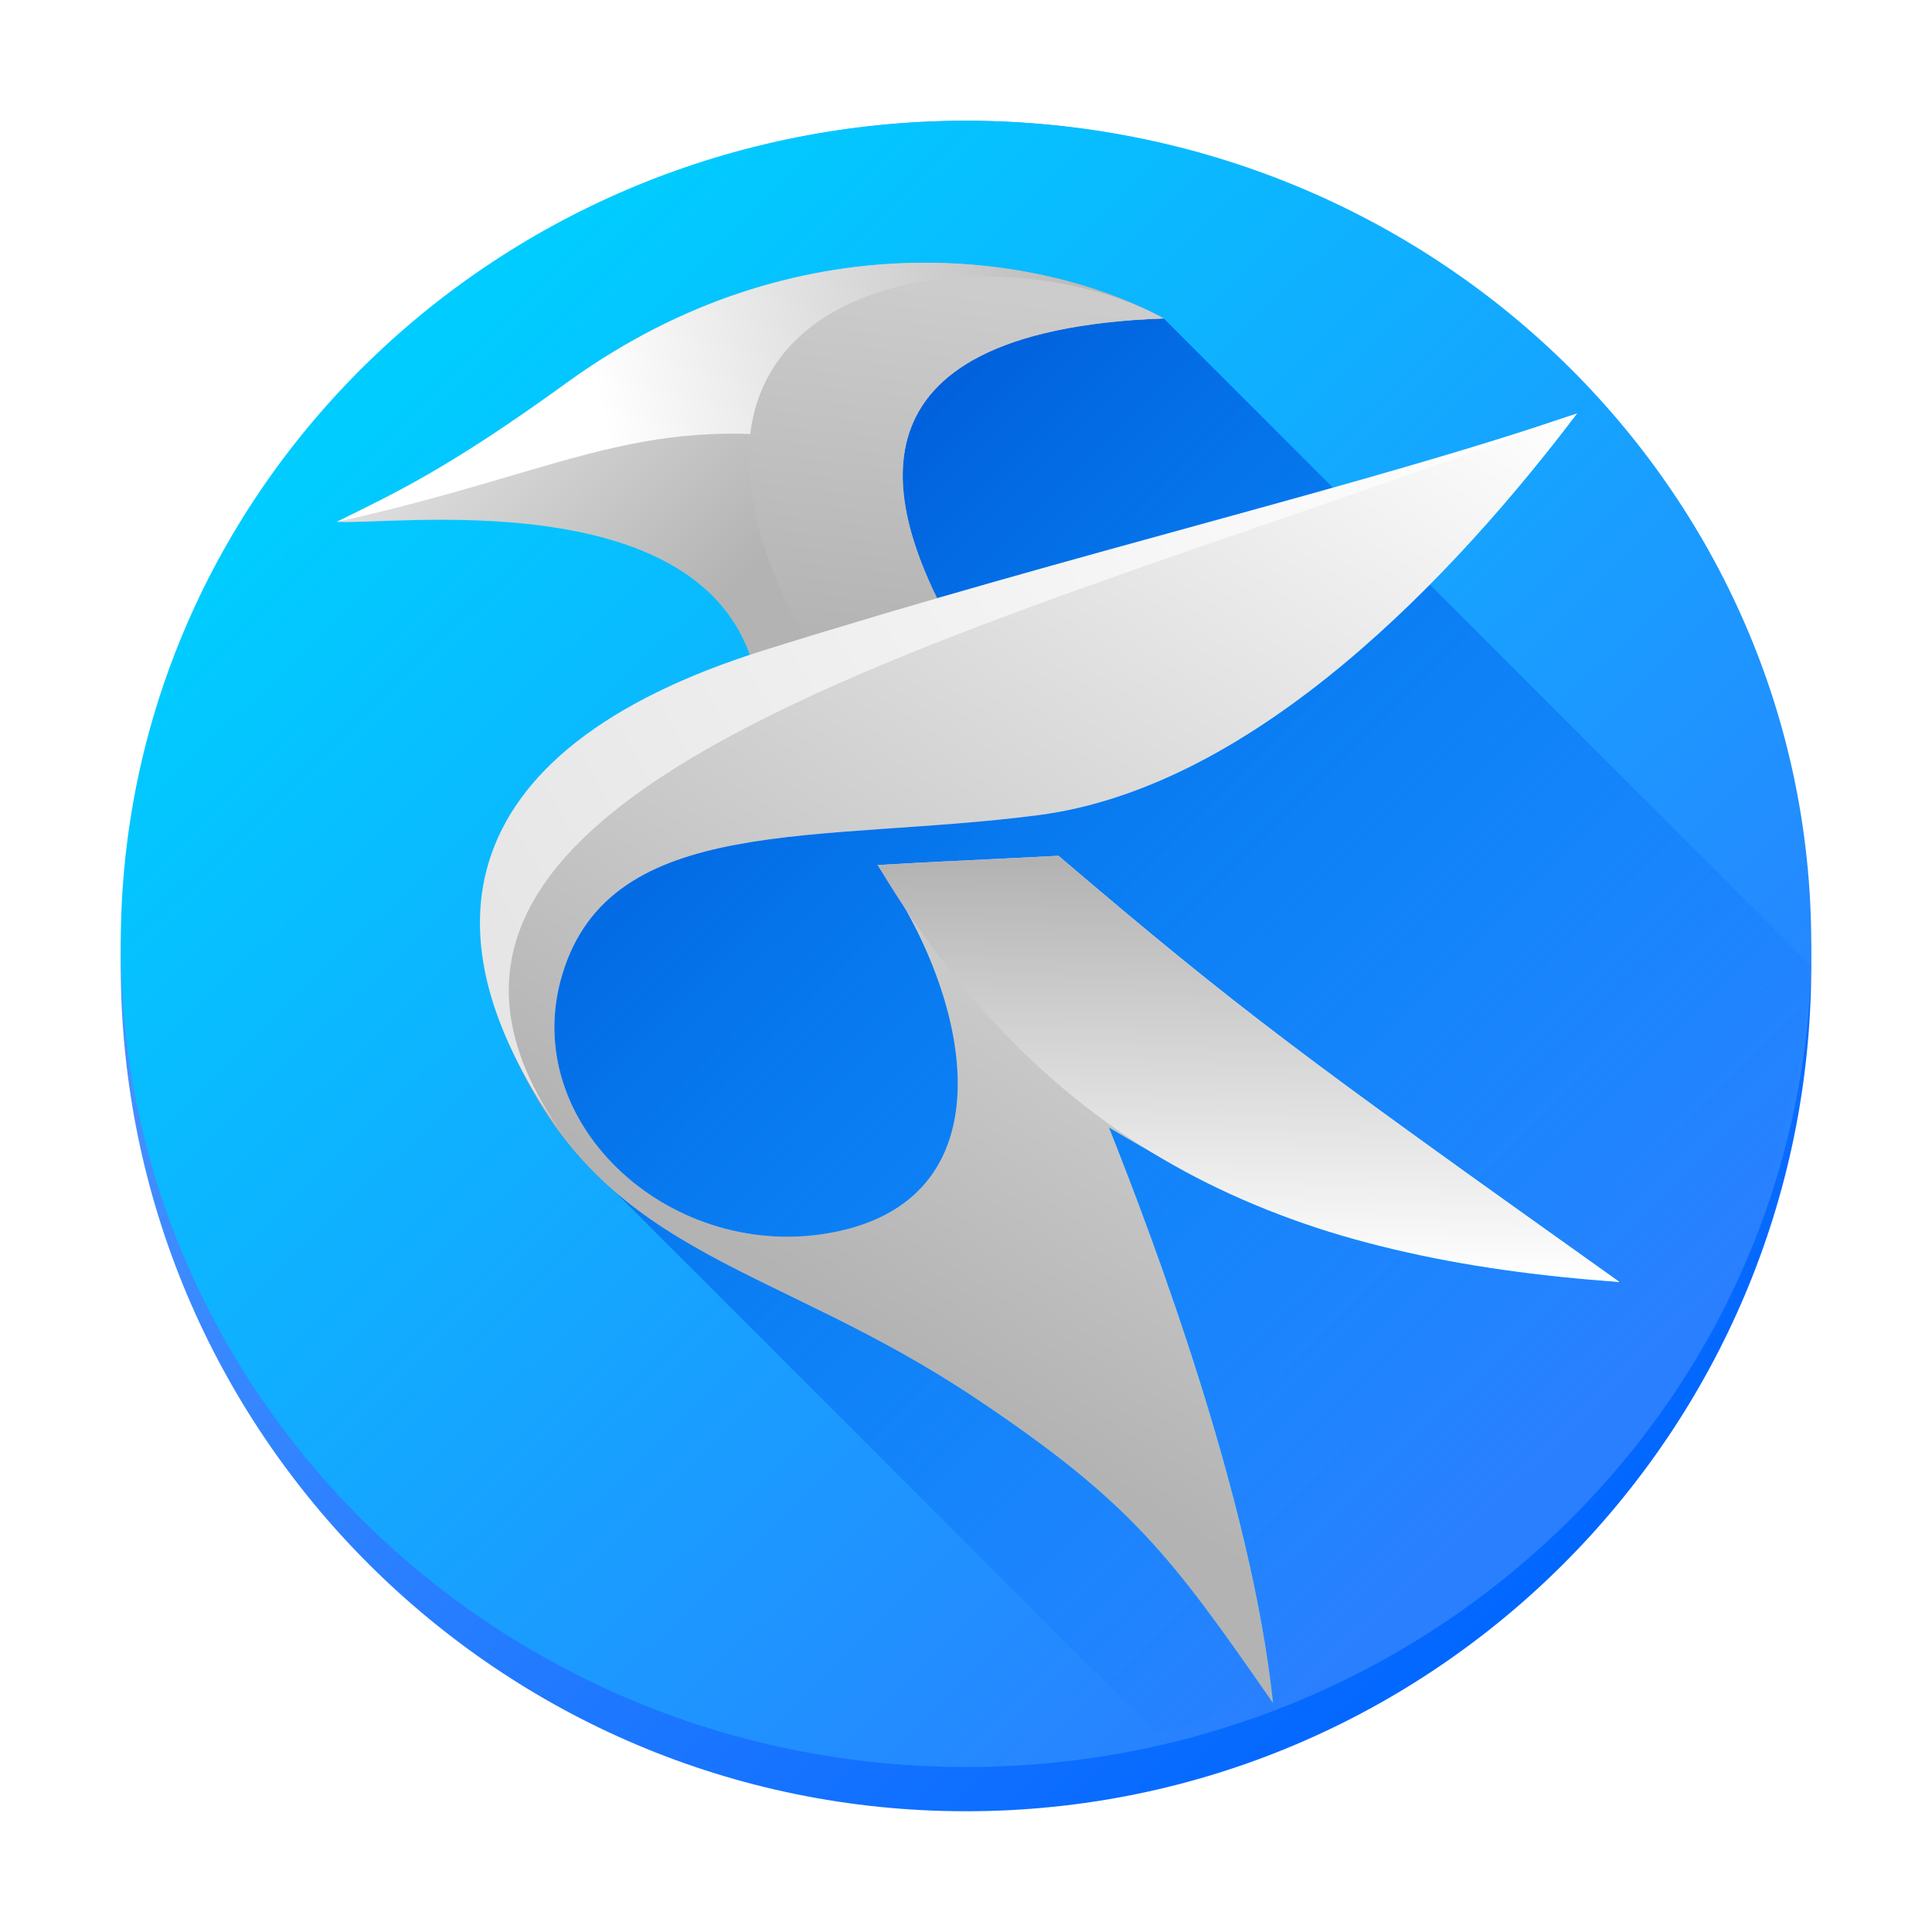
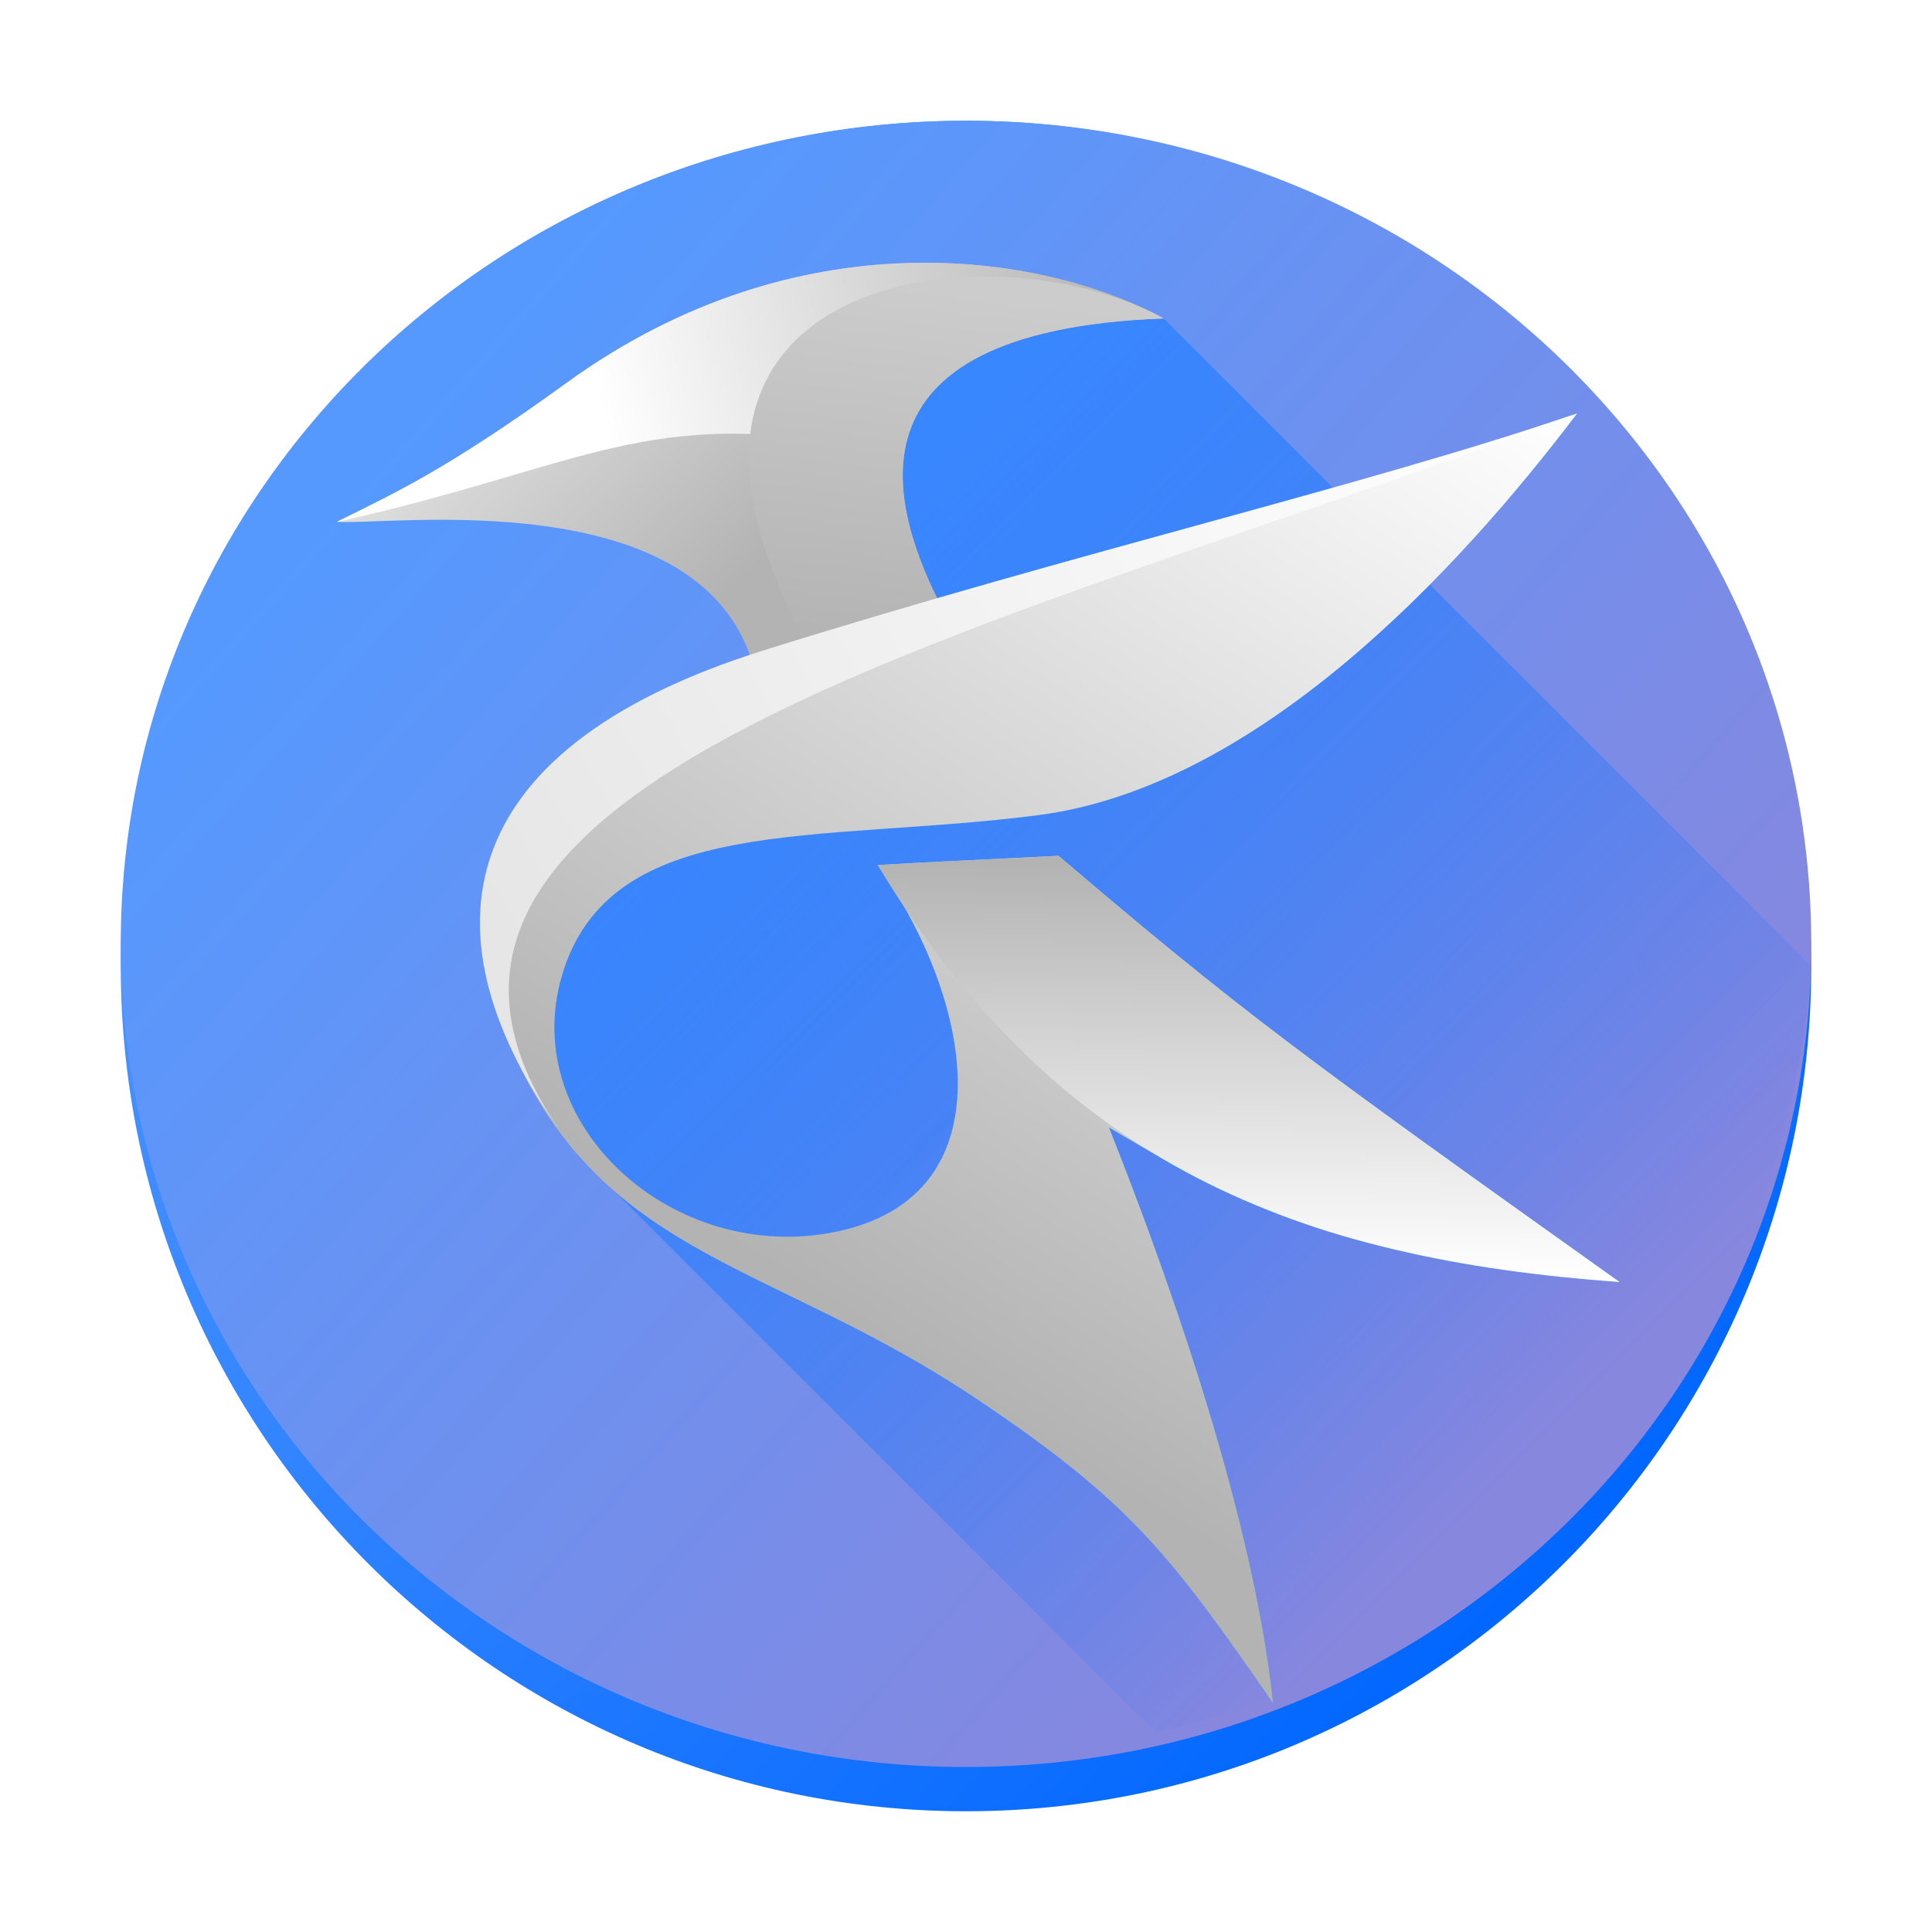
<svg xmlns="http://www.w3.org/2000/svg" xmlns:xlink="http://www.w3.org/1999/xlink" viewBox="0 0 48 48" version="1.1" id="svg3402">
-   <defs id="defs3406" />
+   <defs id="defs3406">
+     <linearGradient id="linearGradient1746">
+       <stop style="stop-color:#5599ff;stop-opacity:1" offset="0" id="stop1742" />
+       <stop style="stop-color:#8787de;stop-opacity:1" offset="1" id="stop1744" />
+     </linearGradient>
+     <linearGradient id="linearGradient1590">
+       <stop stop-color="#2a7fff" offset="0" id="stop1586" style="stop-color:#8787de;stop-opacity:1" />
+       <stop stop-color="#0cf" offset="1" id="stop1588" />
+     </linearGradient>
+     <linearGradient xlink:href="#linearGradient1746" id="linearGradient1748" x1="77.5" y1="173.439" x2="150.83" y2="238.069" gradientUnits="userSpaceOnUse" />
+   </defs>
  <linearGradient id="a">
    <stop stop-color="#2a7fff" offset="0" id="stop3327" />
    <stop stop-color="#0cf" offset="1" id="stop3329" />
  </linearGradient>
  <linearGradient id="b" x1="80.723" x2="141.405" y1="192.156" y2="252.838" gradientUnits="userSpaceOnUse">
-     <stop stop-color="#0055d4" offset="0" id="stop3332" />
+     <stop stop-color="#0055d4" offset="0" id="stop3332" style="stop-color:#3a89ff;stop-opacity:1;" />
    <stop stop-color="#06f" stop-opacity="0" offset="1" id="stop3334" />
  </linearGradient>
  <linearGradient id="c" x1="61.163" x2="64.928" y1="105.11" y2="109.045" gradientUnits="userSpaceOnUse">
    <stop stop-color="#e6e6e6" offset="0" id="stop3337" />
    <stop stop-color="#b3b3b3" offset="1" id="stop3339" />
  </linearGradient>
  <linearGradient id="d" x1="77.167" x2="64.372" y1="115.715" y2="112.004" gradientUnits="userSpaceOnUse">
    <stop stop-color="#0cf" offset="0" id="stop3342" />
    <stop stop-color="#2a7fff" offset="1" id="stop3344" />
  </linearGradient>
  <linearGradient id="e" x1="68.707" x2="75.819" y1="113.065" y2="117.913" gradientUnits="userSpaceOnUse" xlink:href="#a" />
  <linearGradient id="f">
    <stop stop-color="#fff" offset="0" id="stop3348" />
    <stop stop-color="#b3b3b3" offset="1" id="stop3350" />
  </linearGradient>
  <linearGradient id="g" x1="77.401" x2="68.67" y1="106.368" y2="120.358" gradientUnits="userSpaceOnUse" xlink:href="#f" />
  <linearGradient id="h" x1="68.229" x2="68.164" y1="112.732" y2="118.555" gradientUnits="userSpaceOnUse">
    <stop stop-color="#b3b3b3" offset="0" id="stop3354" />
    <stop stop-color="#fff" offset="1" id="stop3356" />
  </linearGradient>
  <linearGradient id="i" x1="63.367" x2="71.136" y1="106.865" y2="104.89" gradientUnits="userSpaceOnUse" xlink:href="#f" />
  <linearGradient id="j" x1="66.951" x2="66.336" y1="104.461" y2="109.668" gradientUnits="userSpaceOnUse">
    <stop stop-color="#ccc" offset="0" id="stop3360" />
    <stop stop-color="#b3b3b3" offset="1" id="stop3362" />
  </linearGradient>
  <linearGradient id="k" x1="62.961" x2="77.488" y1="115.883" y2="107.314" gradientUnits="userSpaceOnUse">
    <stop stop-color="#e6e6e6" offset="0" id="stop3365" />
    <stop stop-color="#fff" offset="1" id="stop3367" />
  </linearGradient>
-   <linearGradient id="l" x1="220.306" x2="54.439" y1="207.919" y2="42.052" gradientTransform="matrix(0.4464822,0,0,0.4347945,59.66495,148.2603)" gradientUnits="userSpaceOnUse" xlink:href="#a" />
+   <linearGradient id="l" x1="220.306" x2="54.439" y1="207.919" y2="42.052" gradientTransform="matrix(0.4464822,0,0,0.4347945,59.66495,148.2603)" gradientUnits="userSpaceOnUse" xlink:href="#linearGradient1590" />
  <linearGradient id="m" x1="68.21" x2="148.521" y1="177.751" y2="258.061" gradientUnits="userSpaceOnUse">
    <stop stop-color="#59f" offset="0" id="stop3371" />
    <stop stop-color="#06f" offset="1" id="stop3373" />
  </linearGradient>
  <g transform="matrix(0.3762618,0,0,0.3762619,-16.51835,-57.72617)" id="g3400">
    <circle cx="107.687" cy="217.206" r="55.812" fill="url(#m)" stroke-width="0.046" id="circle3376" style="fill:url(#m)" />
-     <ellipse cx="107.687" cy="215.745" rx="55.812" ry="54.351" fill="url(#l)" stroke-width="0.045" id="ellipse3378" style="fill:url(#l)" />
+     <ellipse cx="107.687" cy="215.745" rx="55.812" ry="54.351" stroke-width="0.045" id="ellipse3378" style="fill-opacity:1;fill:url(#linearGradient1748)" />
    <path d="m 104.428,173.439 c -3.175,21.389 -11.196,24.897 -26.928,45.509 l 4.507,10.666 38.212,38.213 a 55.812,55.812 0 0 0 43.28,-50.621 l -42.761,-42.761 z" fill="url(#b)" stroke-width="0.046" id="path3380" style="fill:url(#b)" />
    <g transform="matrix(4.547575,0,0,4.648984,-203.9438,-313.7877)" stroke-width="0.265" id="g3398">
      <path d="m 65.429,109.919 c -0.795,-2.581 -5.286,-1.955 -6.037,-2.011 0.843,-0.409 1.604,-0.746 3.341,-1.977 3.346,-2.371 6.889,-1.854 8.663,-0.912 -4.85,0.18 -3.926,2.765 -3.212,4.127 -0.909,0.258 -2.343,0.648 -2.756,0.773 z" fill="url(#c)" id="path3382" style="fill:url(#c)" />
      <path d="m 77.401,106.368 c -1.747,2.257 -4.651,5.306 -7.829,5.707 -3.178,0.402 -6.208,-0.043 -6.91,2.272 -0.646,2.132 1.627,4.123 3.985,3.643 2.519,-0.513 1.975,-3.305 0.597,-5.207 1.046,-0.059 0.852,-0.043 2.626,-0.131 2.645,2.205 3.522,2.834 8.143,6.052 -3.561,-0.365 -4.857,-0.7 -7.411,-2.194 0.662,1.625 2.076,5.312 2.382,8.173 -1.473,-2.071 -2.032,-2.832 -4.315,-4.325 -2.924,-1.913 -5.293,-1.978 -6.664,-4.797 -1.368,-2.813 0.443,-4.839 3.683,-5.717 4.63,-1.254 8.619,-2.443 11.712,-3.475 z" fill="url(#d)" id="path3384" style="fill:url(#d)" />
      <path d="m 67.245,112.784 c 1.046,-0.059 0.852,-0.043 2.626,-0.131 2.645,2.205 3.522,2.834 8.143,6.052 -4.645,-0.325 -8.159,-1.665 -10.769,-5.921 z" fill="url(#e)" id="path3386" style="fill:url(#e)" />
      <path d="m 77.401,106.368 c -1.747,2.257 -4.651,5.306 -7.829,5.707 -3.178,0.402 -6.208,-0.043 -6.91,2.272 -0.646,2.132 1.627,4.123 3.985,3.643 2.519,-0.513 1.975,-3.305 0.597,-5.207 1.046,-0.059 0.852,-0.043 2.626,-0.131 2.645,2.205 3.522,2.834 8.143,6.052 -3.561,-0.365 -4.857,-0.7 -7.411,-2.194 0.662,1.625 2.076,5.312 2.382,8.173 -1.473,-2.071 -2.032,-2.832 -4.315,-4.325 -2.924,-1.913 -5.293,-1.978 -6.664,-4.797 -1.368,-2.813 0.443,-4.839 3.683,-5.717 4.63,-1.254 8.619,-2.443 11.712,-3.475 z" fill="url(#g)" id="path3388" style="fill:url(#g)" />
      <path d="m 67.245,112.784 c 1.046,-0.059 0.852,-0.043 2.626,-0.131 2.645,2.205 3.522,2.834 8.143,6.052 -4.645,-0.325 -8.159,-1.665 -10.769,-5.921 z" fill="url(#h)" id="path3390" style="fill:url(#h)" />
      <path d="m 59.392,107.909 c 0.843,-0.409 1.604,-0.746 3.341,-1.977 3.346,-2.371 6.889,-1.854 8.663,-0.912 -4.85,0.18 -4.225,1.126 -4.243,1.867 -3.223,-0.664 -4.163,0.24 -7.761,1.023 z" fill="url(#i)" id="path3392" style="fill:url(#i)" />
      <path d="m 71.397,105.019 c -4.85,0.18 -3.926,2.765 -3.212,4.127 -0.566,0.161 -1.179,0.344 -1.936,0.54 -3.053,-5.321 2.656,-6.013 5.148,-4.667 z" fill="url(#j)" id="path3394" style="fill:url(#j)" />
      <path d="m 62.88,116.886 c -2.373,-2.989 -1.935,-5.73 2.712,-7.153 4.586,-1.405 8.716,-2.332 11.809,-3.365 -8.347,3.111 -18.8,5.19 -14.522,10.518 z" fill="url(#k)" id="path3396" style="fill:url(#k)" />
    </g>
  </g>
</svg>
